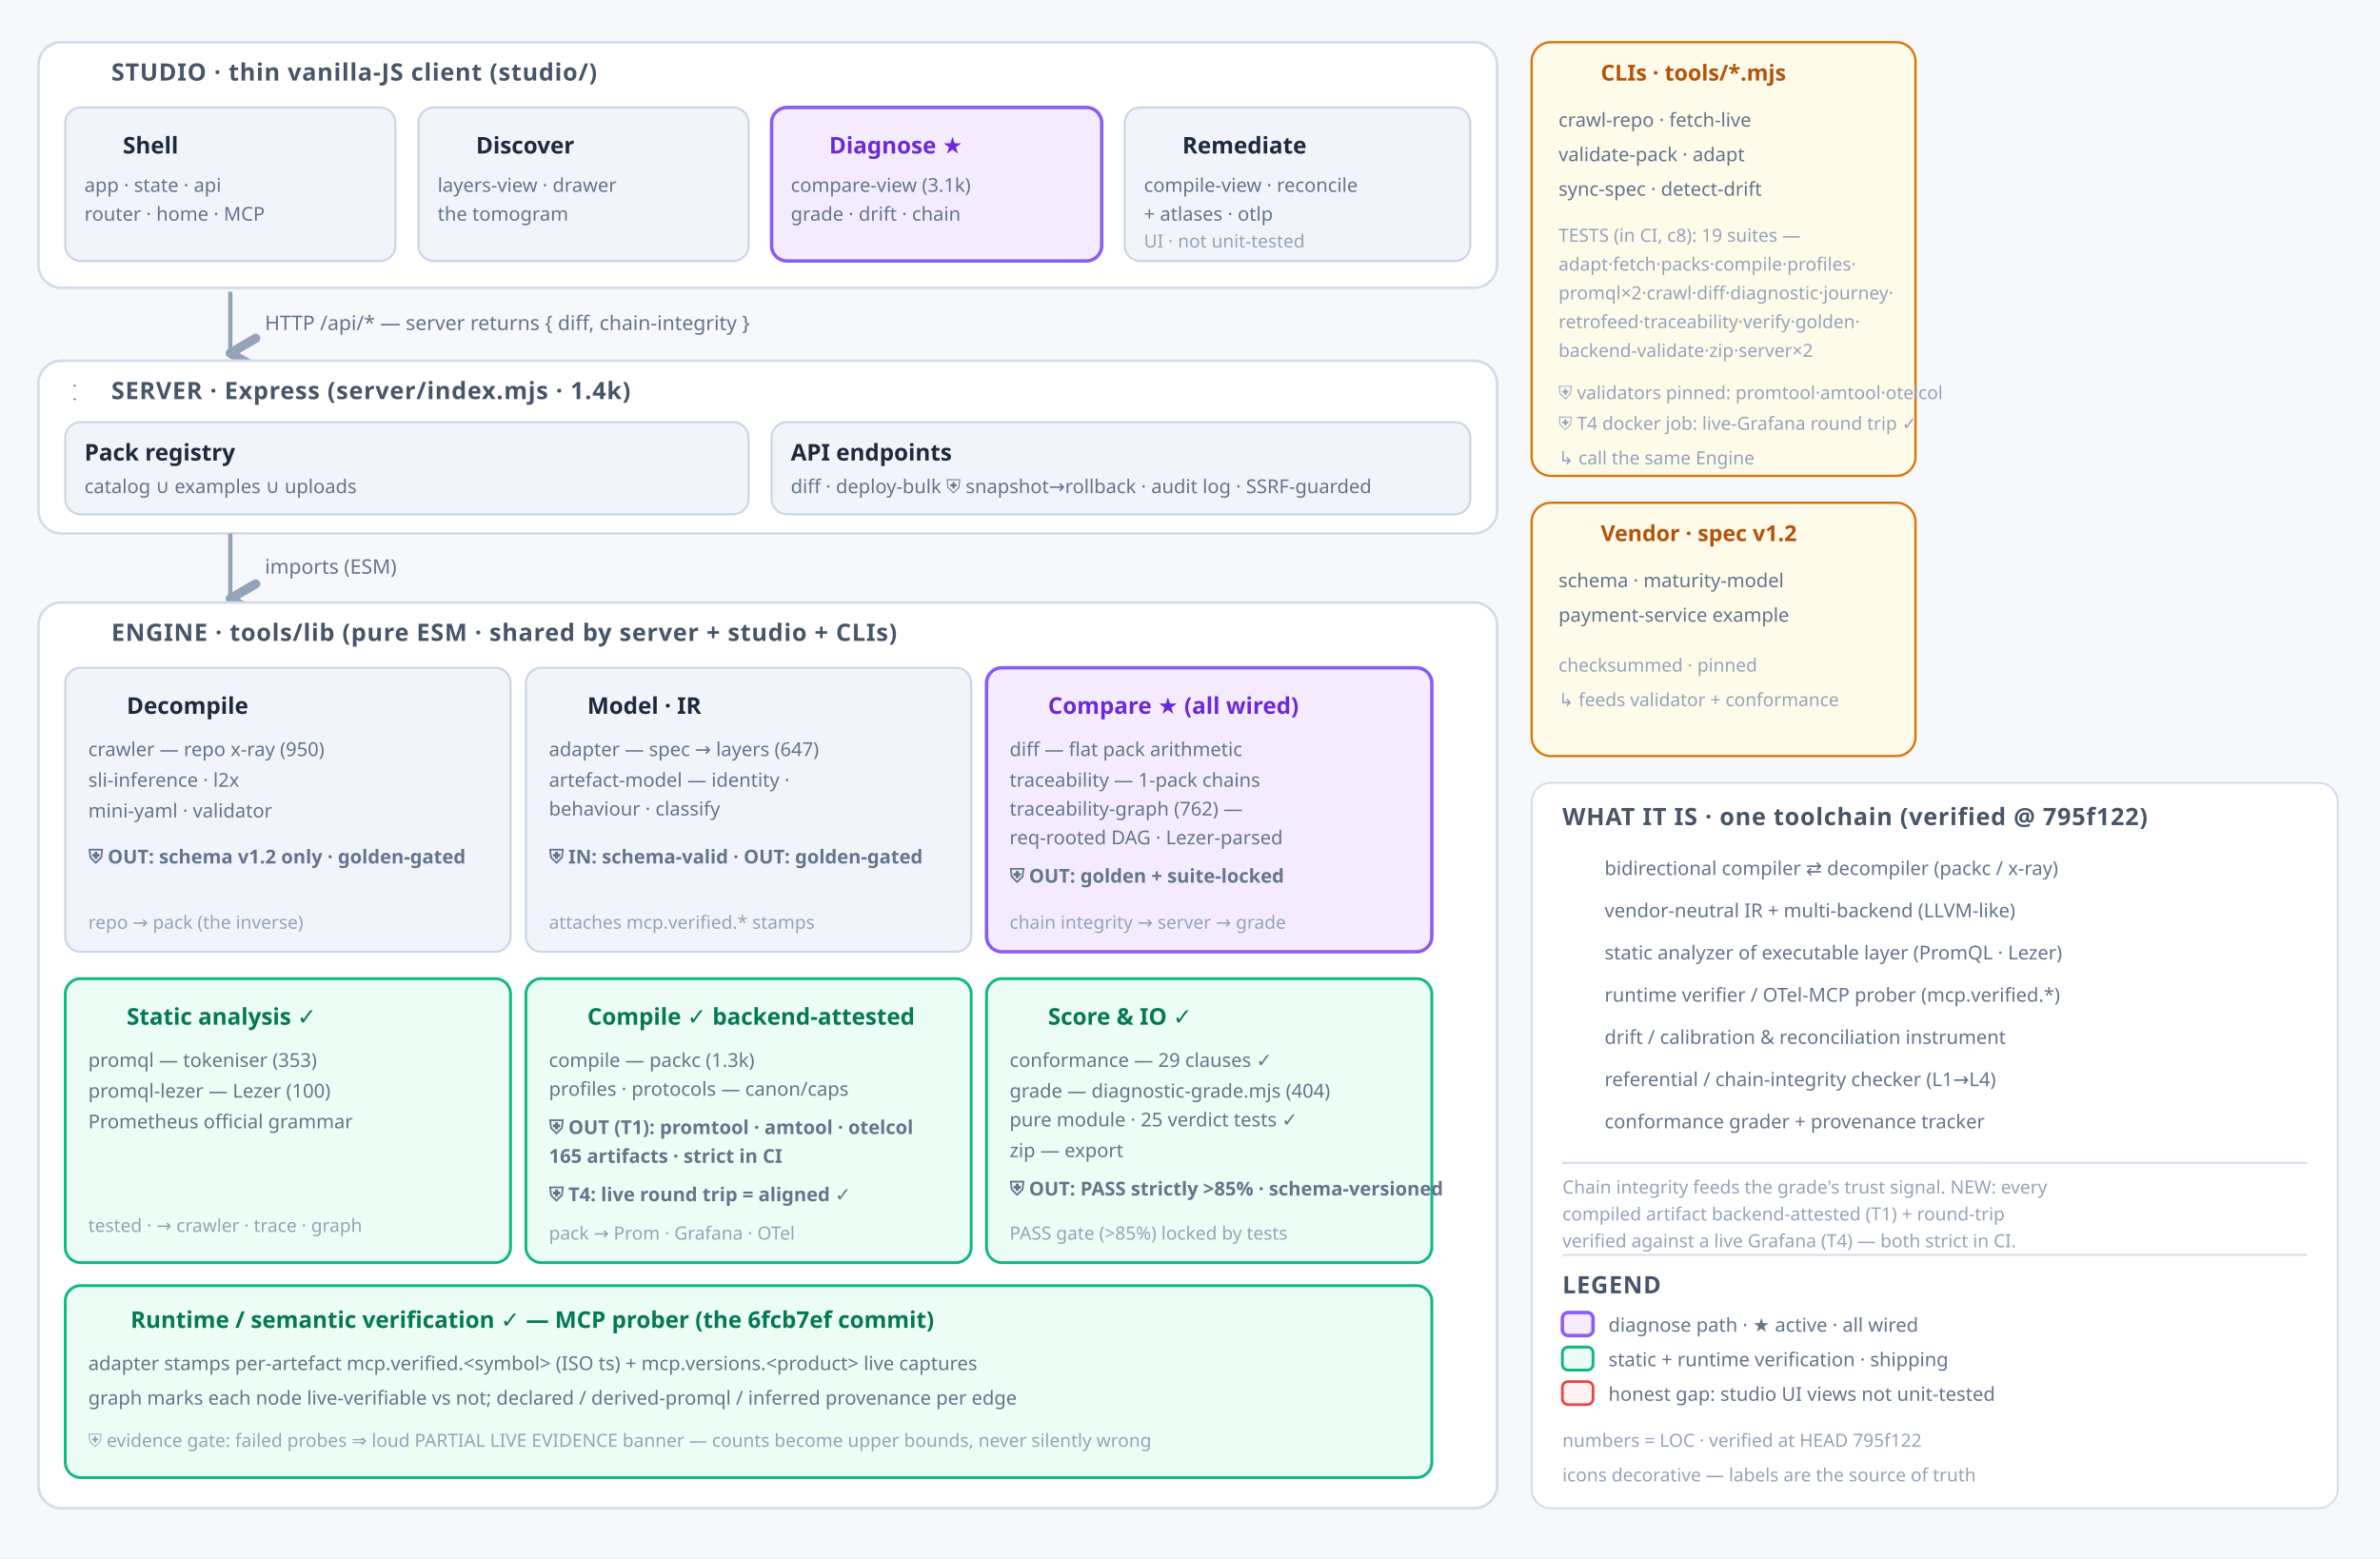
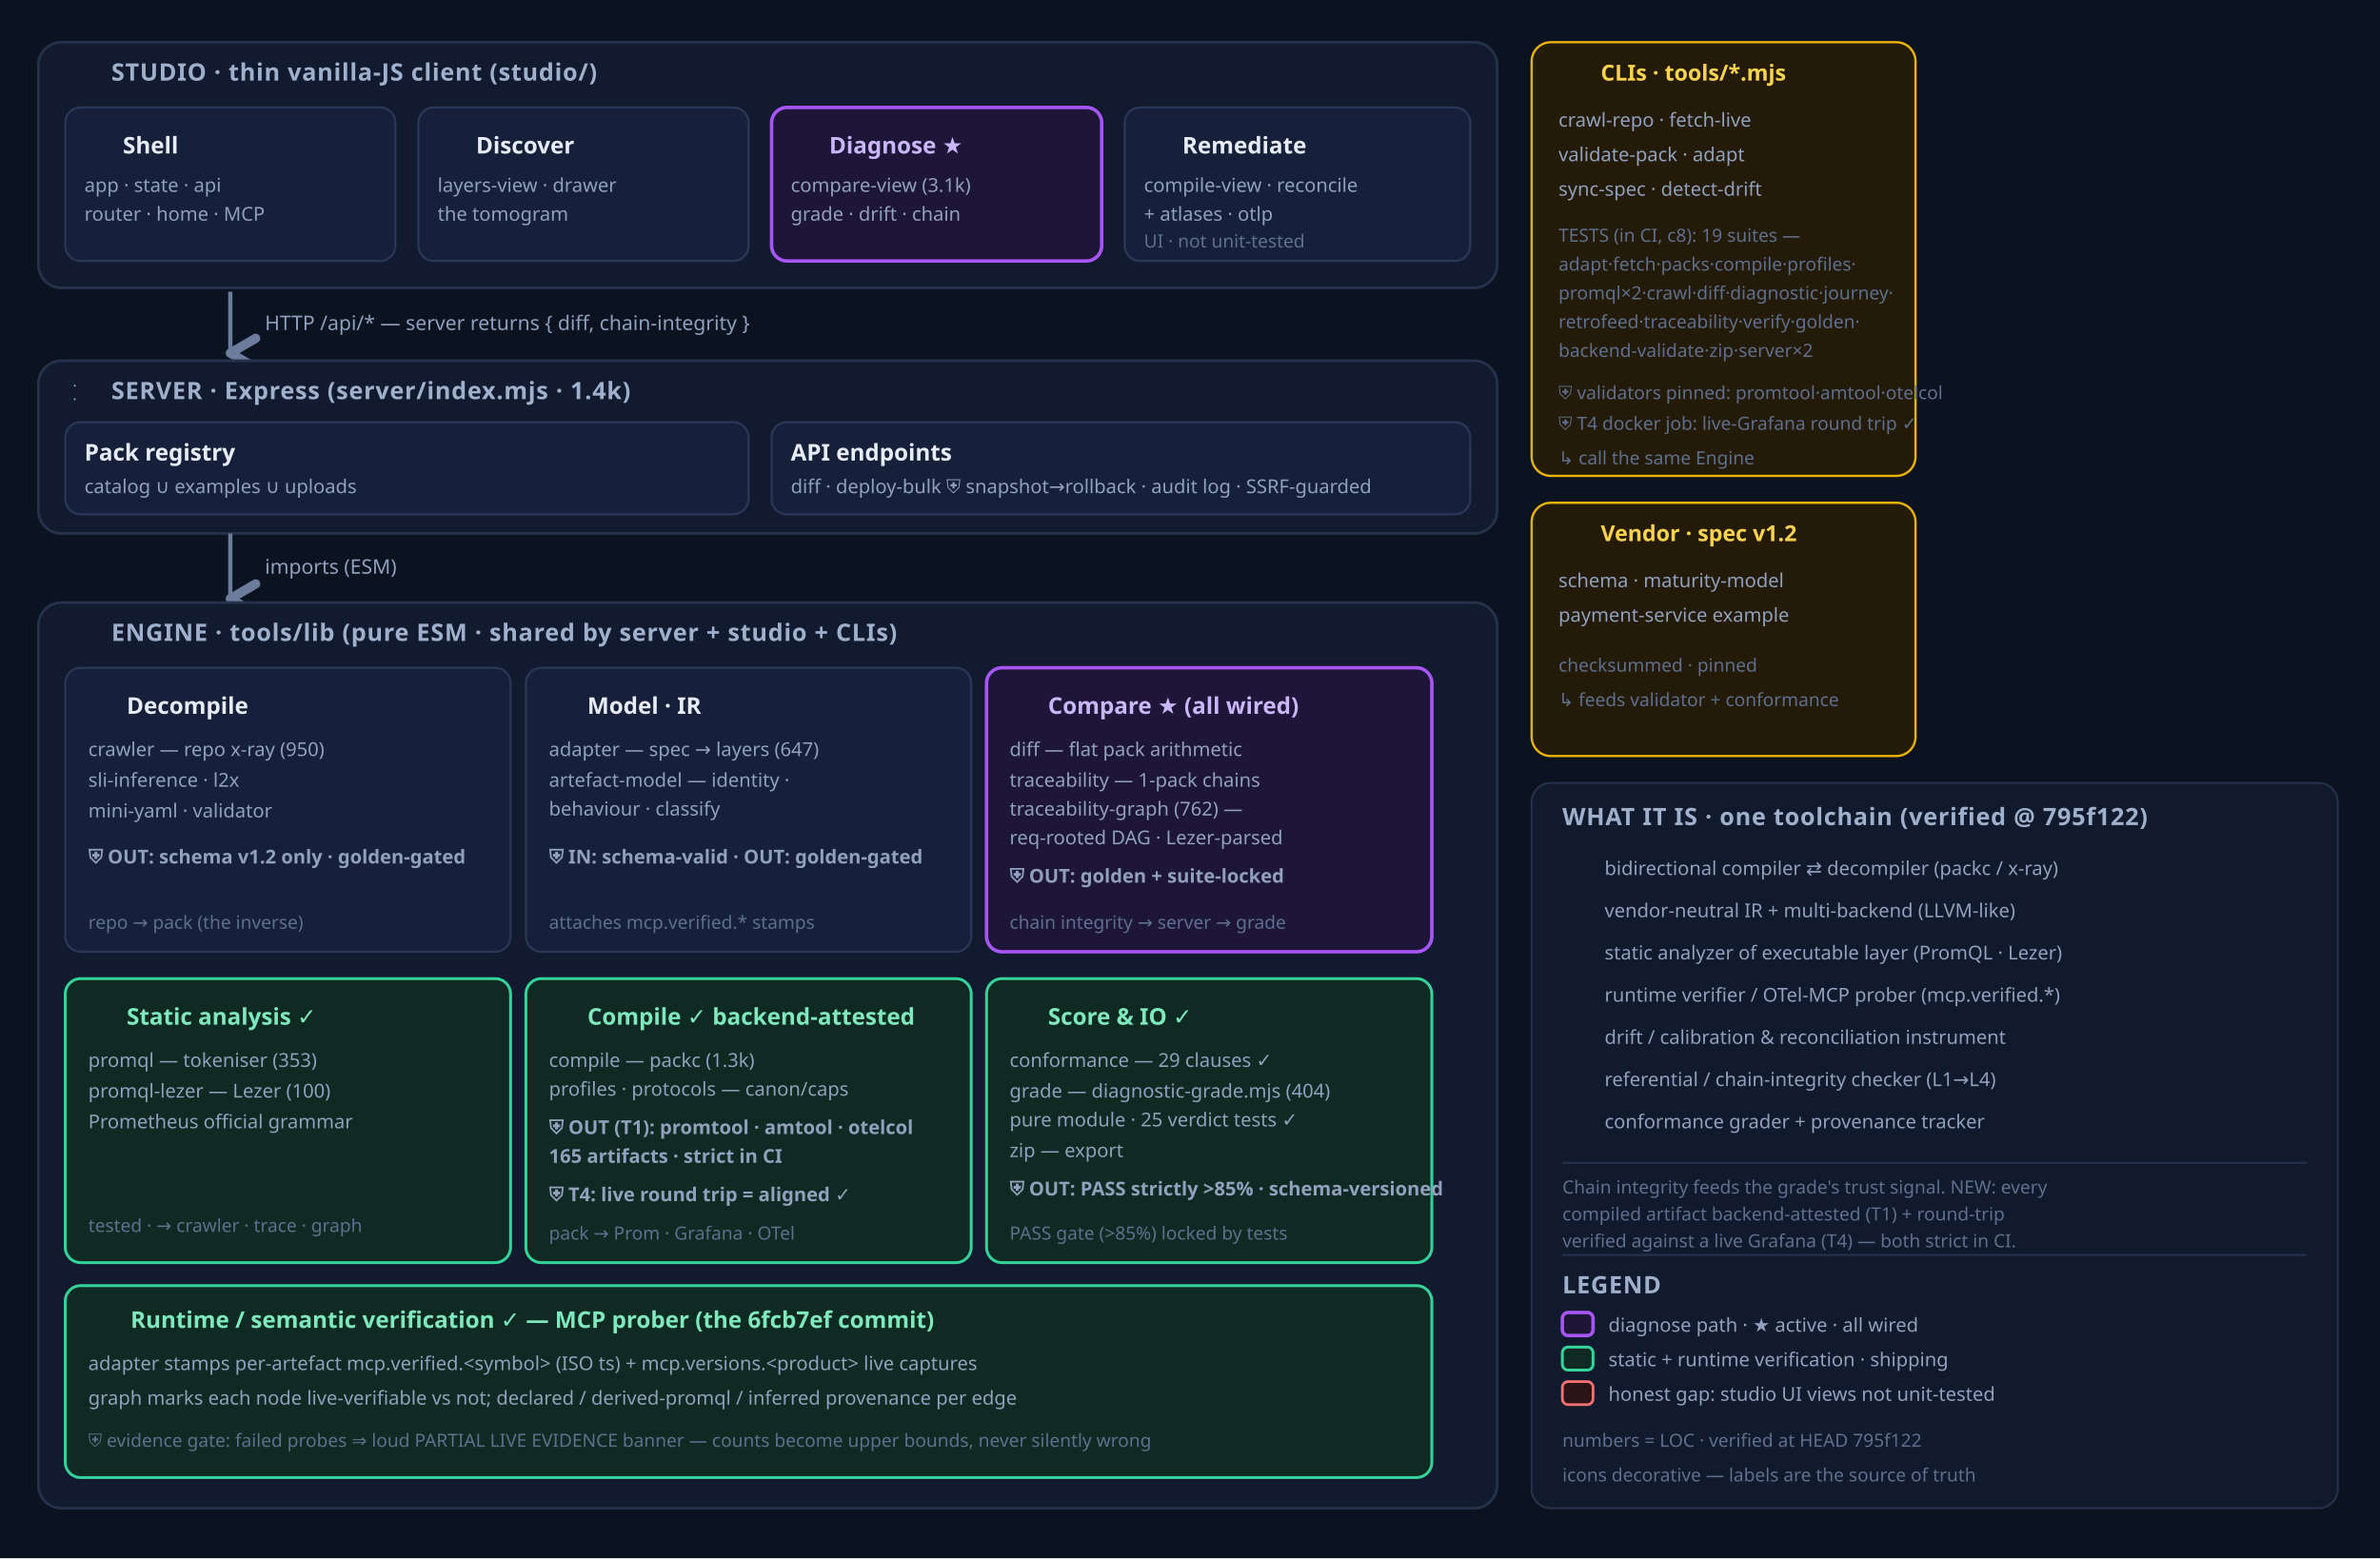
<svg xmlns="http://www.w3.org/2000/svg" viewBox="0 0 1240 812" font-family="ui-sans-serif, system-ui, sans-serif">
  <style>
-   .pg{fill:#f6f8fc;}
-   .band{fill:#ffffff;stroke:#d3dcea;stroke-width:1.4;} .bl{fill:#475569;font-size:12.5px;font-weight:700;letter-spacing:.03em;}
-   .mod{fill:#f1f5fb;stroke:#cbd6e6;stroke-width:1.1;} .mt{fill:#1e293b;font-size:12px;font-weight:700;} .sub{fill:#64748b;font-size:10px;} .note{fill:#94a3b8;font-size:9.5px;}
-   .acc{fill:#f4ecfe;stroke:#8b5cf6;stroke-width:1.8;} .at{fill:#6d28d9;font-size:12px;font-weight:700;}
-   .grn{fill:#ecfdf5;stroke:#10b981;stroke-width:1.5;} .gt{fill:#047857;font-size:12px;font-weight:700;}
-   .warn{fill:#fef2f2;stroke:#ef4444;stroke-width:1.4;} .wt{fill:#b91c1c;font-size:12px;font-weight:700;}
-   .side{fill:#fffbeb;stroke:#d97706;stroke-width:1.2;} .st{fill:#b45309;font-size:11.5px;font-weight:700;}
-   .ar{stroke:#94a3b8;stroke-width:2.2;fill:none;} .arl{fill:#64748b;font-size:10.5px;}
+   .pg{fill:#0b1220;}
+   .band{fill:#111a2e;stroke:#26324c;stroke-width:1.4;} .bl{fill:#9fb0cc;font-size:12.5px;font-weight:700;letter-spacing:.03em;}
+   .mod{fill:#16203a;stroke:#2a3858;stroke-width:1.1;} .mt{fill:#e7ecf6;font-size:12px;font-weight:700;} .sub{fill:#90a0bd;font-size:10px;} .note{fill:#5e6f8e;font-size:9.5px;}
+   .acc{fill:#1d1638;stroke:#a855f7;stroke-width:1.8;} .at{fill:#c9b6fb;font-size:12px;font-weight:700;}
+   .grn{fill:#0f2a22;stroke:#34d399;stroke-width:1.5;} .gt{fill:#7ee9bd;font-size:12px;font-weight:700;}
+   .warn{fill:#2a1418;stroke:#f87171;stroke-width:1.4;} .wt{fill:#fca5a5;font-size:12px;font-weight:700;}
+   .side{fill:#241a08;stroke:#eab308;stroke-width:1.2;} .st{fill:#fcd34d;font-size:11.5px;font-weight:700;}
+   .ar{stroke:#6b7c9c;stroke-width:2.2;fill:none;} .arl{fill:#8ea0bd;font-size:10.5px;}
  .i{fill:none;stroke-width:1.7;stroke-linecap:round;stroke-linejoin:round;}
</style>
  <defs>
    <marker id="dn" markerWidth="11" markerHeight="11" refX="5.5" refY="8" orient="auto">
-       <path d="M2,2 L5.5,8 L9,2" fill="none" stroke="#94a3b8" stroke-width="2.2" stroke-linecap="round" stroke-linejoin="round" />
+       <path d="M2,2 L5.5,8 L9,2" fill="none" stroke="#6b7c9c" stroke-width="2.2" stroke-linecap="round" stroke-linejoin="round" />
    </marker>
    <symbol id="ic-browser" viewBox="0 0 24 24">
      <rect class="i" x="3" y="4" width="18" height="15" rx="2" />
      <path class="i" d="M3 8h18" />
    </symbol>
    <symbol id="ic-server" viewBox="0 0 24 24">
      <rect class="i" x="3" y="4" width="18" height="6" rx="1.5" />
      <rect class="i" x="3" y="14" width="18" height="6" rx="1.5" />
      <circle cx="7" cy="7" r="0.7" fill="currentColor" />
      <circle cx="7" cy="17" r="0.7" fill="currentColor" />
    </symbol>
    <symbol id="ic-chip" viewBox="0 0 24 24">
      <rect class="i" x="6" y="6" width="12" height="12" rx="2" />
      <path class="i" d="M9 3v3M15 3v3M9 18v3M15 18v3M3 9h3M3 15h3M18 9h3M18 15h3" />
    </symbol>
    <symbol id="ic-compass" viewBox="0 0 24 24">
      <circle class="i" cx="12" cy="12" r="9" />
      <path class="i" d="M15.5 8.5l-2 5-5 2 2-5z" />
    </symbol>
    <symbol id="ic-stetho" viewBox="0 0 24 24">
      <path class="i" d="M5 3v5a4 4 0 008 0V3" />
      <path class="i" d="M9 15a5 5 0 0010 0v-2" />
      <circle class="i" cx="19" cy="9" r="2" />
    </symbol>
    <symbol id="ic-wrench" viewBox="0 0 24 24">
      <path class="i" d="M14.5 5.5a3.5 3.5 0 01-4.6 4.6L5 15l4 4 4.9-4.9a3.5 3.5 0 004.6-4.6l-2.5 2.5-2-2z" />
    </symbol>
    <symbol id="ic-swap" viewBox="0 0 24 24">
      <path class="i" d="M4 8h13l-3-3M20 16H7l3 3" />
    </symbol>
    <symbol id="ic-cube" viewBox="0 0 24 24">
      <path class="i" d="M12 3l8 4.5v9L12 21l-8-4.5v-9z" />
      <path class="i" d="M4 7.5l8 4.5 8-4.5M12 12v9" />
    </symbol>
    <symbol id="ic-compare" viewBox="0 0 24 24">
      <path class="i" d="M12 3v18" />
      <path class="i" d="M7 8l-3 3 3 3M17 8l3 3-3 3" />
    </symbol>
    <symbol id="ic-code" viewBox="0 0 24 24">
      <path class="i" d="M9 8l-4 4 4 4M15 8l4 4-4 4" />
    </symbol>
    <symbol id="ic-shield" viewBox="0 0 24 24">
      <path class="i" d="M12 3l7 3v5c0 4.5-3 8-7 10-4-2-7-5.5-7-10V6z" />
      <path class="i" d="M9 12l2 2 4-4" />
    </symbol>
    <symbol id="ic-pulse" viewBox="0 0 24 24">
      <path class="i" d="M3 12h4l2-5 3 10 2-5h7" />
    </symbol>
    <symbol id="ic-flask" viewBox="0 0 24 24">
      <path class="i" d="M9 3h6M10 3v6l-5 8a2 2 0 002 3h10a2 2 0 002-3l-5-8V3" />
      <path class="i" d="M7.5 14h9" />
    </symbol>
    <symbol id="ic-book" viewBox="0 0 24 24">
      <path class="i" d="M4 5a2 2 0 012-2h13v16H6a2 2 0 00-2 2z" />
-       <path class="i" d="M4 19a2 2 0 012-2h13" />
+       <path class="i" d="M4 19a2 2 0 002-2h13" />
    </symbol>
    <symbol id="ic-warn" viewBox="0 0 24 24">
      <path class="i" d="M12 4l9 16H3z" />
      <path class="i" d="M12 10v4" />
      <circle cx="12" cy="17.2" r="0.8" fill="currentColor" />
    </symbol>
  </defs>
  <rect class="pg" x="0" y="0" width="1240" height="812" />
  <rect class="band" x="20" y="22" width="760" height="128" rx="12" />
-   <use href="#ic-browser" x="34" y="30" width="17" height="17" color="#475569" />
+   <use href="#ic-browser" x="34" y="30" width="17" height="17" color="#9fb0cc" />
  <text class="bl" x="58" y="42">STUDIO · thin vanilla-JS client (studio/)</text>
  <rect class="mod" x="34" y="56" width="172" height="80" rx="8" />
-   <use href="#ic-cube" x="44" y="68" width="15" height="15" color="#475569" />
+   <use href="#ic-cube" x="44" y="68" width="15" height="15" color="#cbd5e1" />
  <text class="mt" x="64" y="80">Shell</text>
  <text class="sub" x="44" y="100">app · state · api</text>
  <text class="sub" x="44" y="115">router · home · MCP</text>
  <rect class="mod" x="218" y="56" width="172" height="80" rx="8" />
-   <use href="#ic-compass" x="228" y="68" width="15" height="15" color="#475569" />
+   <use href="#ic-compass" x="228" y="68" width="15" height="15" color="#cbd5e1" />
  <text class="mt" x="248" y="80">Discover</text>
  <text class="sub" x="228" y="100">layers-view · drawer</text>
  <text class="sub" x="228" y="115">the tomogram</text>
  <rect class="acc" x="402" y="56" width="172" height="80" rx="8" />
-   <use href="#ic-stetho" x="412" y="68" width="15" height="15" color="#6d28d9" />
+   <use href="#ic-stetho" x="412" y="68" width="15" height="15" color="#c9b6fb" />
  <text class="at" x="432" y="80">Diagnose ★</text>
  <text class="sub" x="412" y="100">compare-view (3.1k)</text>
  <text class="sub" x="412" y="115">grade · drift · chain</text>
  <rect class="mod" x="586" y="56" width="180" height="80" rx="8" />
-   <use href="#ic-wrench" x="596" y="68" width="15" height="15" color="#475569" />
+   <use href="#ic-wrench" x="596" y="68" width="15" height="15" color="#cbd5e1" />
  <text class="mt" x="616" y="80">Remediate</text>
  <text class="sub" x="596" y="100">compile-view · reconcile</text>
  <text class="sub" x="596" y="115">+ atlases · otlp</text>
-   <text class="note" x="596" y="129" fill="#b91c1c">UI · not unit-tested</text>
+   <text class="note" x="596" y="129" fill="#fca5a5">UI · not unit-tested</text>
  <line class="ar" x1="120" y1="152" x2="120" y2="184" marker-end="url(#dn)" />
  <text class="arl" x="138" y="172">HTTP /api/*  —  server returns { diff, chain-integrity }</text>
  <rect class="band" x="20" y="188" width="760" height="90" rx="12" />
-   <use href="#ic-server" x="34" y="196" width="17" height="17" color="#475569" />
+   <use href="#ic-server" x="34" y="196" width="17" height="17" color="#9fb0cc" />
  <text class="bl" x="58" y="208">SERVER · Express (server/index.mjs · 1.4k)</text>
  <rect class="mod" x="34" y="220" width="356" height="48" rx="8" />
  <text class="mt" x="44" y="240">Pack registry</text>
  <text class="sub" x="44" y="257">catalog ∪ examples ∪ uploads</text>
  <rect class="mod" x="402" y="220" width="364" height="48" rx="8" />
  <text class="mt" x="412" y="240">API endpoints</text>
  <text class="sub" x="412" y="257">diff · deploy-bulk ⛨ snapshot→rollback · audit log · SSRF-guarded</text>
  <line class="ar" x1="120" y1="278" x2="120" y2="312" marker-end="url(#dn)" />
  <text class="arl" x="138" y="299">imports (ESM)</text>
  <rect class="band" x="20" y="314" width="760" height="472" rx="12" />
-   <use href="#ic-chip" x="34" y="322" width="17" height="17" color="#475569" />
+   <use href="#ic-chip" x="34" y="322" width="17" height="17" color="#9fb0cc" />
  <text class="bl" x="58" y="334">ENGINE · tools/lib (pure ESM · shared by server + studio + CLIs)</text>
  <rect class="mod" x="34" y="348" width="232" height="148" rx="8" />
-   <use href="#ic-swap" x="46" y="360" width="15" height="15" color="#475569" />
+   <use href="#ic-swap" x="46" y="360" width="15" height="15" color="#cbd5e1" />
  <text class="mt" x="66" y="372">Decompile</text>
  <text class="sub" x="46" y="394">crawler — repo x-ray (950)</text>
  <text class="sub" x="46" y="410">sli-inference · l2x</text>
  <text class="sub" x="46" y="426">mini-yaml · validator</text>
  <text class="sub" x="46" y="450" font-weight="700">⛨ OUT: schema v1.2 only · golden-gated</text>
  <text class="note" x="46" y="484">repo → pack (the inverse)</text>
  <rect class="mod" x="274" y="348" width="232" height="148" rx="8" />
-   <use href="#ic-cube" x="286" y="360" width="15" height="15" color="#475569" />
+   <use href="#ic-cube" x="286" y="360" width="15" height="15" color="#cbd5e1" />
  <text class="mt" x="306" y="372">Model · IR</text>
  <text class="sub" x="286" y="394">adapter — spec → layers (647)</text>
  <text class="sub" x="286" y="410">artefact-model — identity ·</text>
  <text class="sub" x="286" y="425">behaviour · classify</text>
  <text class="sub" x="286" y="450" font-weight="700">⛨ IN: schema-valid · OUT: golden-gated</text>
  <text class="note" x="286" y="484">attaches mcp.verified.* stamps</text>
  <rect class="acc" x="514" y="348" width="232" height="148" rx="8" />
-   <use href="#ic-compare" x="526" y="360" width="15" height="15" color="#6d28d9" />
+   <use href="#ic-compare" x="526" y="360" width="15" height="15" color="#c9b6fb" />
  <text class="at" x="546" y="372">Compare ★ (all wired)</text>
  <text class="sub" x="526" y="394">diff — flat pack arithmetic</text>
  <text class="sub" x="526" y="410">traceability — 1-pack chains</text>
  <text class="sub" x="526" y="425">traceability-graph (762) —</text>
  <text class="sub" x="526" y="440">req-rooted DAG · Lezer-parsed</text>
  <text class="sub" x="526" y="460" font-weight="700">⛨ OUT: golden + suite-locked</text>
  <text class="note" x="526" y="484">chain integrity → server → grade</text>
  <rect class="grn" x="34" y="510" width="232" height="148" rx="8" />
-   <use href="#ic-code" x="46" y="522" width="15" height="15" color="#047857" />
+   <use href="#ic-code" x="46" y="522" width="15" height="15" color="#7ee9bd" />
  <text class="gt" x="66" y="534">Static analysis ✓</text>
  <text class="sub" x="46" y="556">promql — tokeniser (353)</text>
  <text class="sub" x="46" y="572">promql-lezer — Lezer (100)</text>
  <text class="sub" x="46" y="588">Prometheus official grammar</text>
  <text class="note" x="46" y="642">tested · → crawler · trace · graph</text>
  <rect class="grn" x="274" y="510" width="232" height="148" rx="8" />
-   <use href="#ic-wrench" x="286" y="522" width="15" height="15" color="#047857" />
+   <use href="#ic-wrench" x="286" y="522" width="15" height="15" color="#7ee9bd" />
  <text class="gt" x="306" y="534">Compile ✓ backend-attested</text>
  <text class="sub" x="286" y="556">compile — packc (1.3k)</text>
  <text class="sub" x="286" y="571">profiles · protocols — canon/caps</text>
  <text class="sub" x="286" y="591" font-weight="700">⛨ OUT (T1): promtool · amtool · otelcol</text>
  <text class="sub" x="286" y="606" font-weight="700">165 artifacts · strict in CI</text>
  <text class="sub" x="286" y="626" font-weight="700">⛨ T4: live round trip = aligned ✓</text>
  <text class="note" x="286" y="646">pack → Prom · Grafana · OTel</text>
  <rect class="grn" x="514" y="510" width="232" height="148" rx="8" />
-   <use href="#ic-shield" x="526" y="522" width="15" height="15" color="#047857" />
+   <use href="#ic-shield" x="526" y="522" width="15" height="15" color="#7ee9bd" />
  <text class="gt" x="546" y="534">Score &amp; IO ✓</text>
  <text class="sub" x="526" y="556">conformance — 29 clauses ✓</text>
  <text class="sub" x="526" y="572">grade — diagnostic-grade.mjs (404)</text>
  <text class="sub" x="526" y="587">pure module · 25 verdict tests ✓</text>
  <text class="sub" x="526" y="603">zip — export</text>
  <text class="sub" x="526" y="623" font-weight="700">⛨ OUT: PASS strictly &gt;85% · schema-versioned</text>
  <text class="note" x="526" y="646">PASS gate (&gt;85%) locked by tests</text>
  <rect class="grn" x="34" y="670" width="712" height="100" rx="8" />
-   <use href="#ic-pulse" x="46" y="678" width="16" height="16" color="#047857" />
+   <use href="#ic-pulse" x="46" y="678" width="16" height="16" color="#7ee9bd" />
  <text class="gt" x="68" y="692">Runtime / semantic verification ✓ — MCP prober (the 6fcb7ef commit)</text>
  <text class="sub" x="46" y="714">adapter stamps per-artefact mcp.verified.&lt;symbol&gt; (ISO ts) + mcp.versions.&lt;product&gt; live captures</text>
  <text class="sub" x="46" y="732">graph marks each node live-verifiable vs not; declared / derived-promql / inferred provenance per edge</text>
  <text class="note" x="46" y="754">⛨ evidence gate: failed probes ⇒ loud PARTIAL LIVE EVIDENCE banner — counts become upper bounds, never silently wrong</text>
  <rect class="side" x="798" y="22" width="200" height="226" rx="10" />
-   <use href="#ic-flask" x="812" y="30" width="15" height="15" color="#b45309" />
+   <use href="#ic-flask" x="812" y="30" width="15" height="15" color="#fcd34d" />
  <text class="st" x="834" y="42">CLIs · tools/*.mjs</text>
  <text class="sub" x="812" y="66">crawl-repo · fetch-live</text>
  <text class="sub" x="812" y="84">validate-pack · adapt</text>
  <text class="sub" x="812" y="102">sync-spec · detect-drift</text>
  <text class="note" x="812" y="126">TESTS (in CI, c8): 19 suites —</text>
  <text class="note" x="812" y="141">adapt·fetch·packs·compile·profiles·</text>
  <text class="note" x="812" y="156">promql×2·crawl·diff·diagnostic·journey·</text>
  <text class="note" x="812" y="171">retrofeed·traceability·verify·golden·</text>
  <text class="note" x="812" y="186">backend-validate·zip·server×2</text>
-   <text class="note" x="812" y="208" fill="#047857">⛨ validators pinned: promtool·amtool·otelcol</text>
-   <text class="note" x="812" y="224" fill="#047857">⛨ T4 docker job: live-Grafana round trip ✓</text>
+   <text class="note" x="812" y="208" fill="#7ee9bd">⛨ validators pinned: promtool·amtool·otelcol</text>
+   <text class="note" x="812" y="224" fill="#7ee9bd">⛨ T4 docker job: live-Grafana round trip ✓</text>
  <text class="note" x="812" y="242">↳ call the same Engine</text>
  <rect class="side" x="798" y="262" width="200" height="132" rx="10" />
-   <use href="#ic-book" x="812" y="270" width="15" height="15" color="#b45309" />
+   <use href="#ic-book" x="812" y="270" width="15" height="15" color="#fcd34d" />
  <text class="st" x="834" y="282">Vendor · spec v1.2</text>
  <text class="sub" x="812" y="306">schema · maturity-model</text>
  <text class="sub" x="812" y="324">payment-service example</text>
  <text class="note" x="812" y="350">checksummed · pinned</text>
  <text class="note" x="812" y="368">↳ feeds validator + conformance</text>
-   <rect x="798" y="408" width="420" height="378" rx="10" fill="#ffffff" stroke="#d3dcea" />
+   <rect x="798" y="408" width="420" height="378" rx="10" fill="#11192c" stroke="#26324c" />
  <text class="bl" x="814" y="430">WHAT IT IS · one toolchain (verified @ 795f122)</text>
-   <use href="#ic-swap" x="814" y="444" width="15" height="15" color="#7c3aed" />
+   <use href="#ic-swap" x="814" y="444" width="15" height="15" color="#c084fc" />
  <text class="sub" x="836" y="456">bidirectional compiler ⇄ decompiler  (packc / x-ray)</text>
-   <use href="#ic-cube" x="814" y="466" width="15" height="15" color="#7c3aed" />
+   <use href="#ic-cube" x="814" y="466" width="15" height="15" color="#c084fc" />
  <text class="sub" x="836" y="478">vendor-neutral IR + multi-backend  (LLVM-like)</text>
-   <use href="#ic-code" x="814" y="488" width="15" height="15" color="#059669" />
+   <use href="#ic-code" x="814" y="488" width="15" height="15" color="#34d399" />
  <text class="sub" x="836" y="500">static analyzer of executable layer  (PromQL · Lezer)</text>
-   <use href="#ic-pulse" x="814" y="510" width="15" height="15" color="#059669" />
+   <use href="#ic-pulse" x="814" y="510" width="15" height="15" color="#34d399" />
  <text class="sub" x="836" y="522">runtime verifier / OTel-MCP prober  (mcp.verified.*)</text>
-   <use href="#ic-compare" x="814" y="532" width="15" height="15" color="#7c3aed" />
+   <use href="#ic-compare" x="814" y="532" width="15" height="15" color="#c084fc" />
  <text class="sub" x="836" y="544">drift / calibration &amp; reconciliation instrument</text>
-   <use href="#ic-shield" x="814" y="554" width="15" height="15" color="#7c3aed" />
+   <use href="#ic-shield" x="814" y="554" width="15" height="15" color="#c084fc" />
  <text class="sub" x="836" y="566">referential / chain-integrity checker (L1→L4)</text>
-   <use href="#ic-book" x="814" y="576" width="15" height="15" color="#7c3aed" />
+   <use href="#ic-book" x="814" y="576" width="15" height="15" color="#c084fc" />
  <text class="sub" x="836" y="588">conformance grader + provenance tracker</text>
-   <line x1="814" y1="606" x2="1202" y2="606" stroke="#d3dcea" />
+   <line x1="814" y1="606" x2="1202" y2="606" stroke="#26324c" />
  <text class="note" x="814" y="622">Chain integrity feeds the grade's trust signal. NEW: every</text>
  <text class="note" x="814" y="636">compiled artifact backend-attested (T1) + round-trip</text>
  <text class="note" x="814" y="650">verified against a live Grafana (T4) — both strict in CI.</text>
-   <line x1="814" y1="654" x2="1202" y2="654" stroke="#d3dcea" />
+   <line x1="814" y1="654" x2="1202" y2="654" stroke="#26324c" />
  <text class="bl" x="814" y="674" font-size="11px">LEGEND</text>
  <rect class="acc" x="814" y="684" width="16" height="12" rx="3" />
  <text class="sub" x="838" y="694">diagnose path · ★ active · all wired</text>
  <rect class="grn" x="814" y="702" width="16" height="12" rx="3" />
  <text class="sub" x="838" y="712">static + runtime verification · shipping</text>
  <rect class="warn" x="814" y="720" width="16" height="12" rx="3" />
  <text class="sub" x="838" y="730">honest gap: studio UI views not unit-tested</text>
  <text class="note" x="814" y="754">numbers = LOC · verified at HEAD 795f122</text>
  <text class="note" x="814" y="772">icons decorative — labels are the source of truth</text>
</svg>
